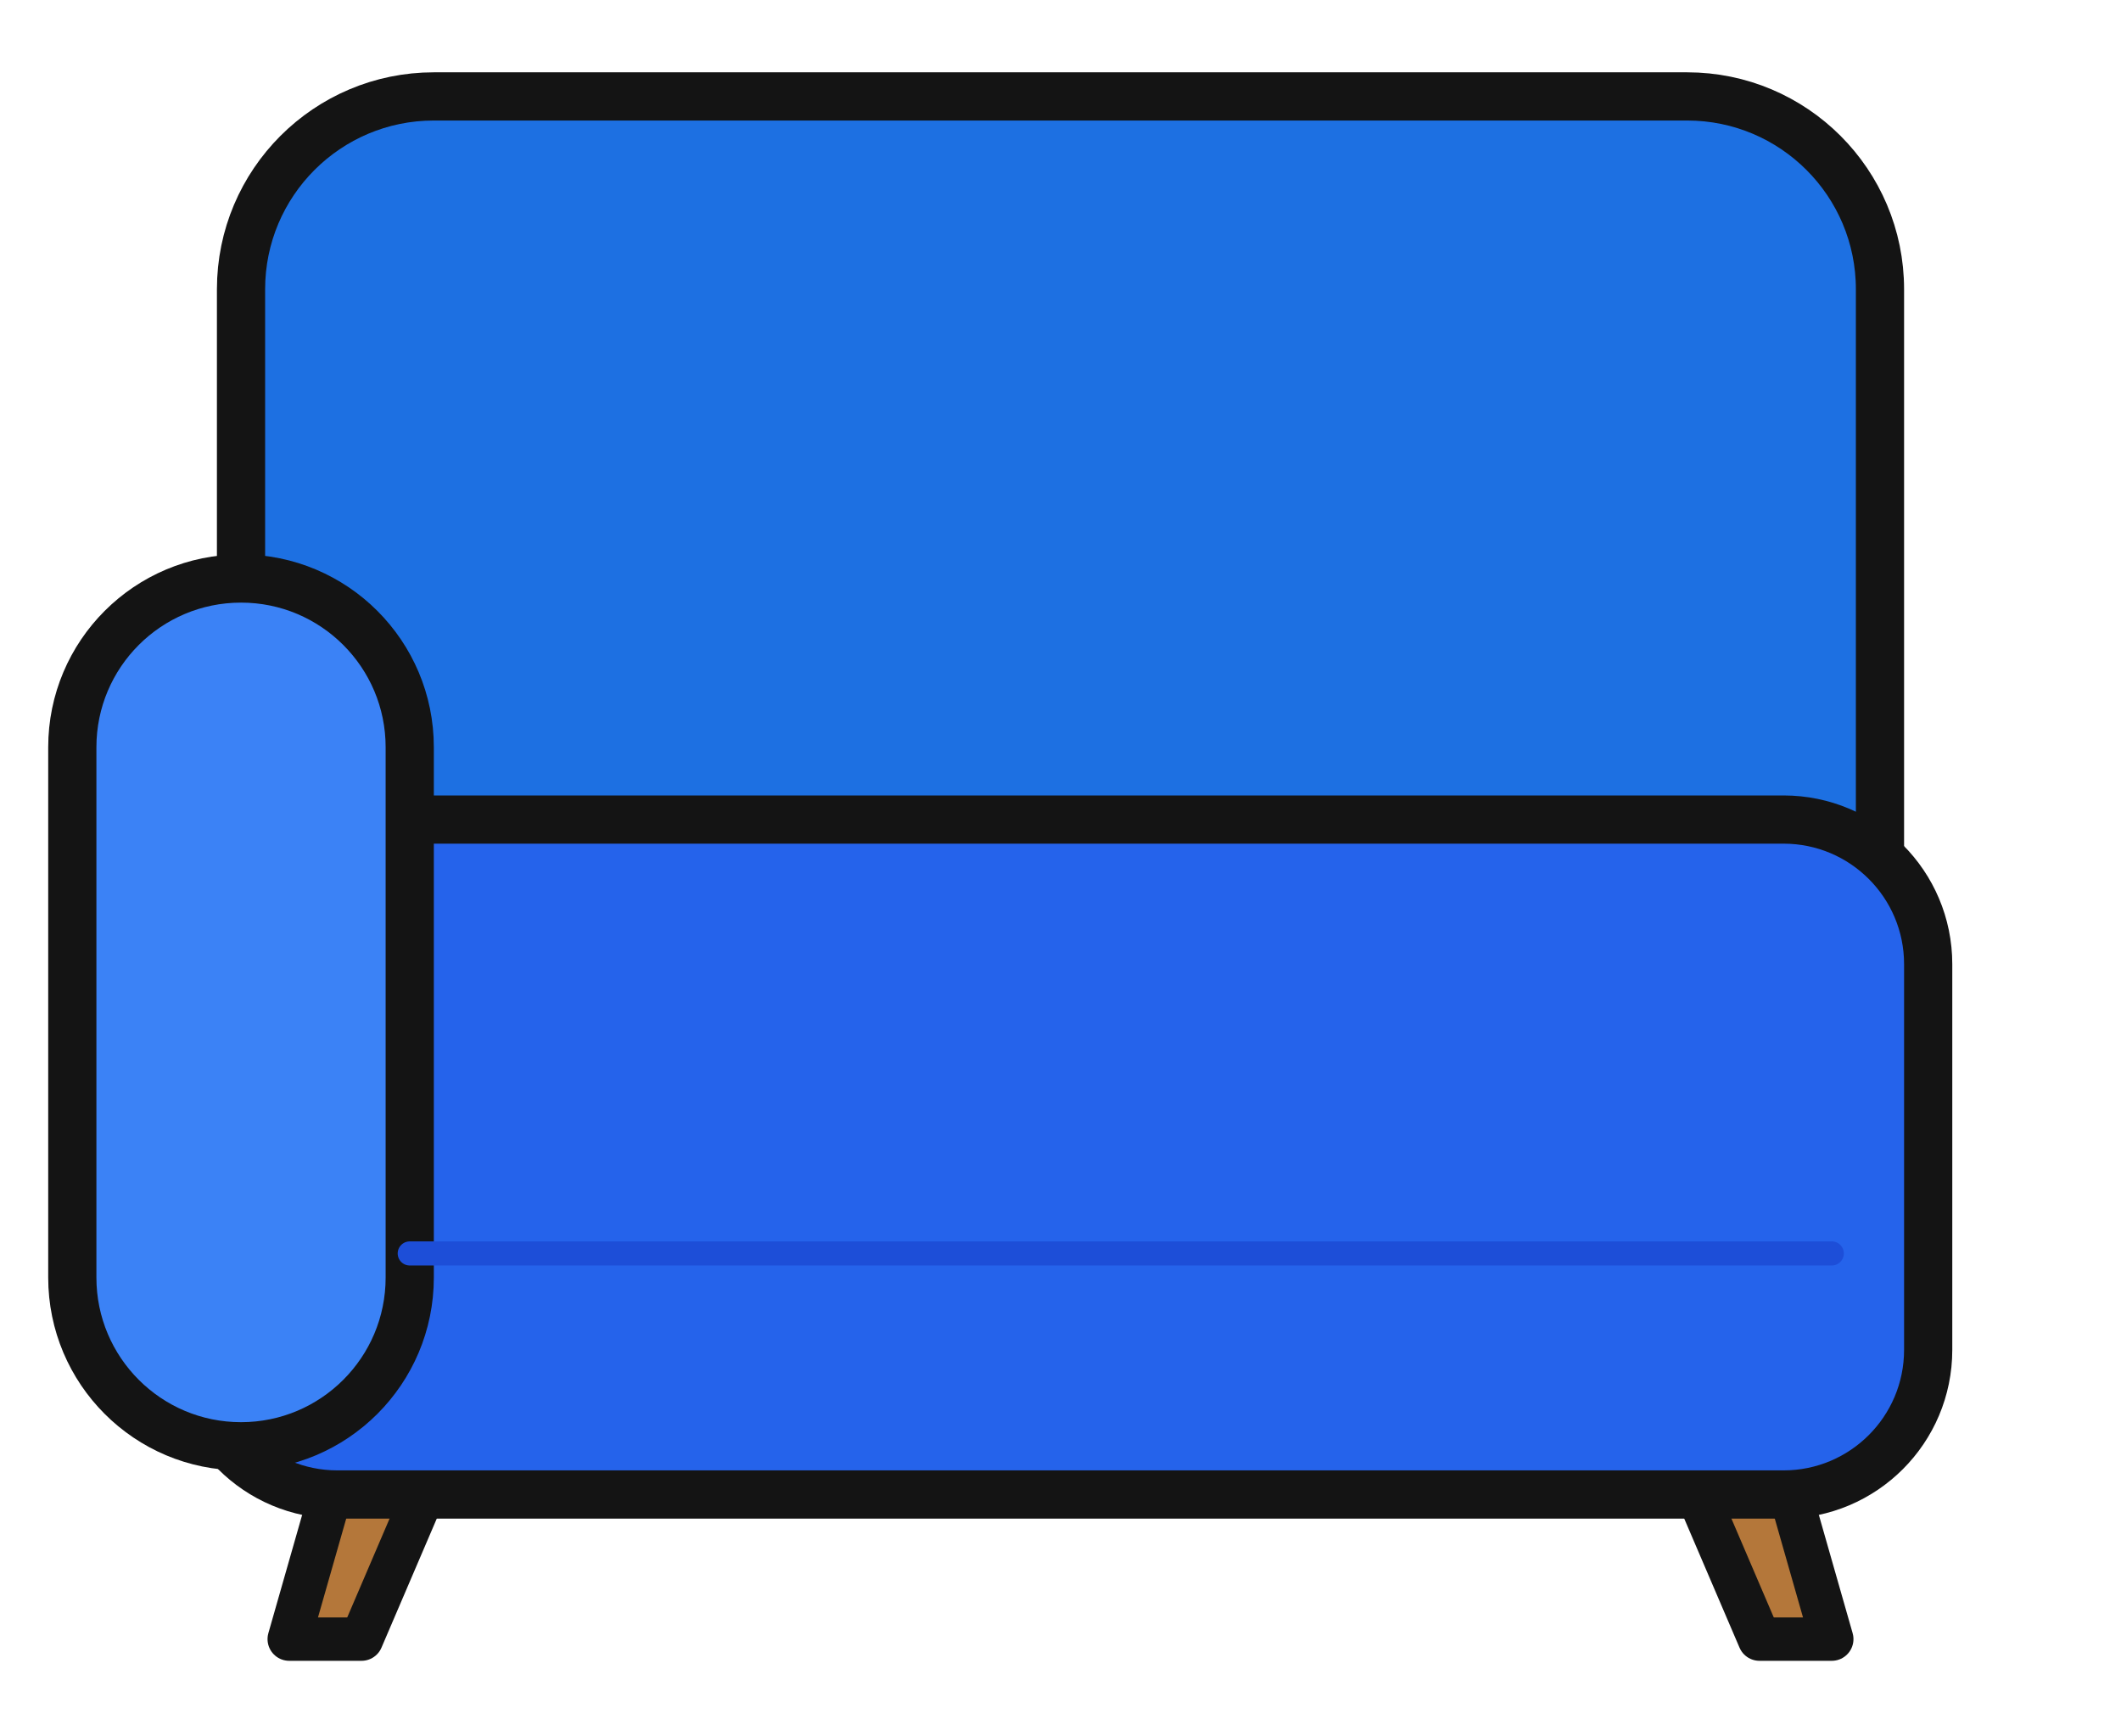
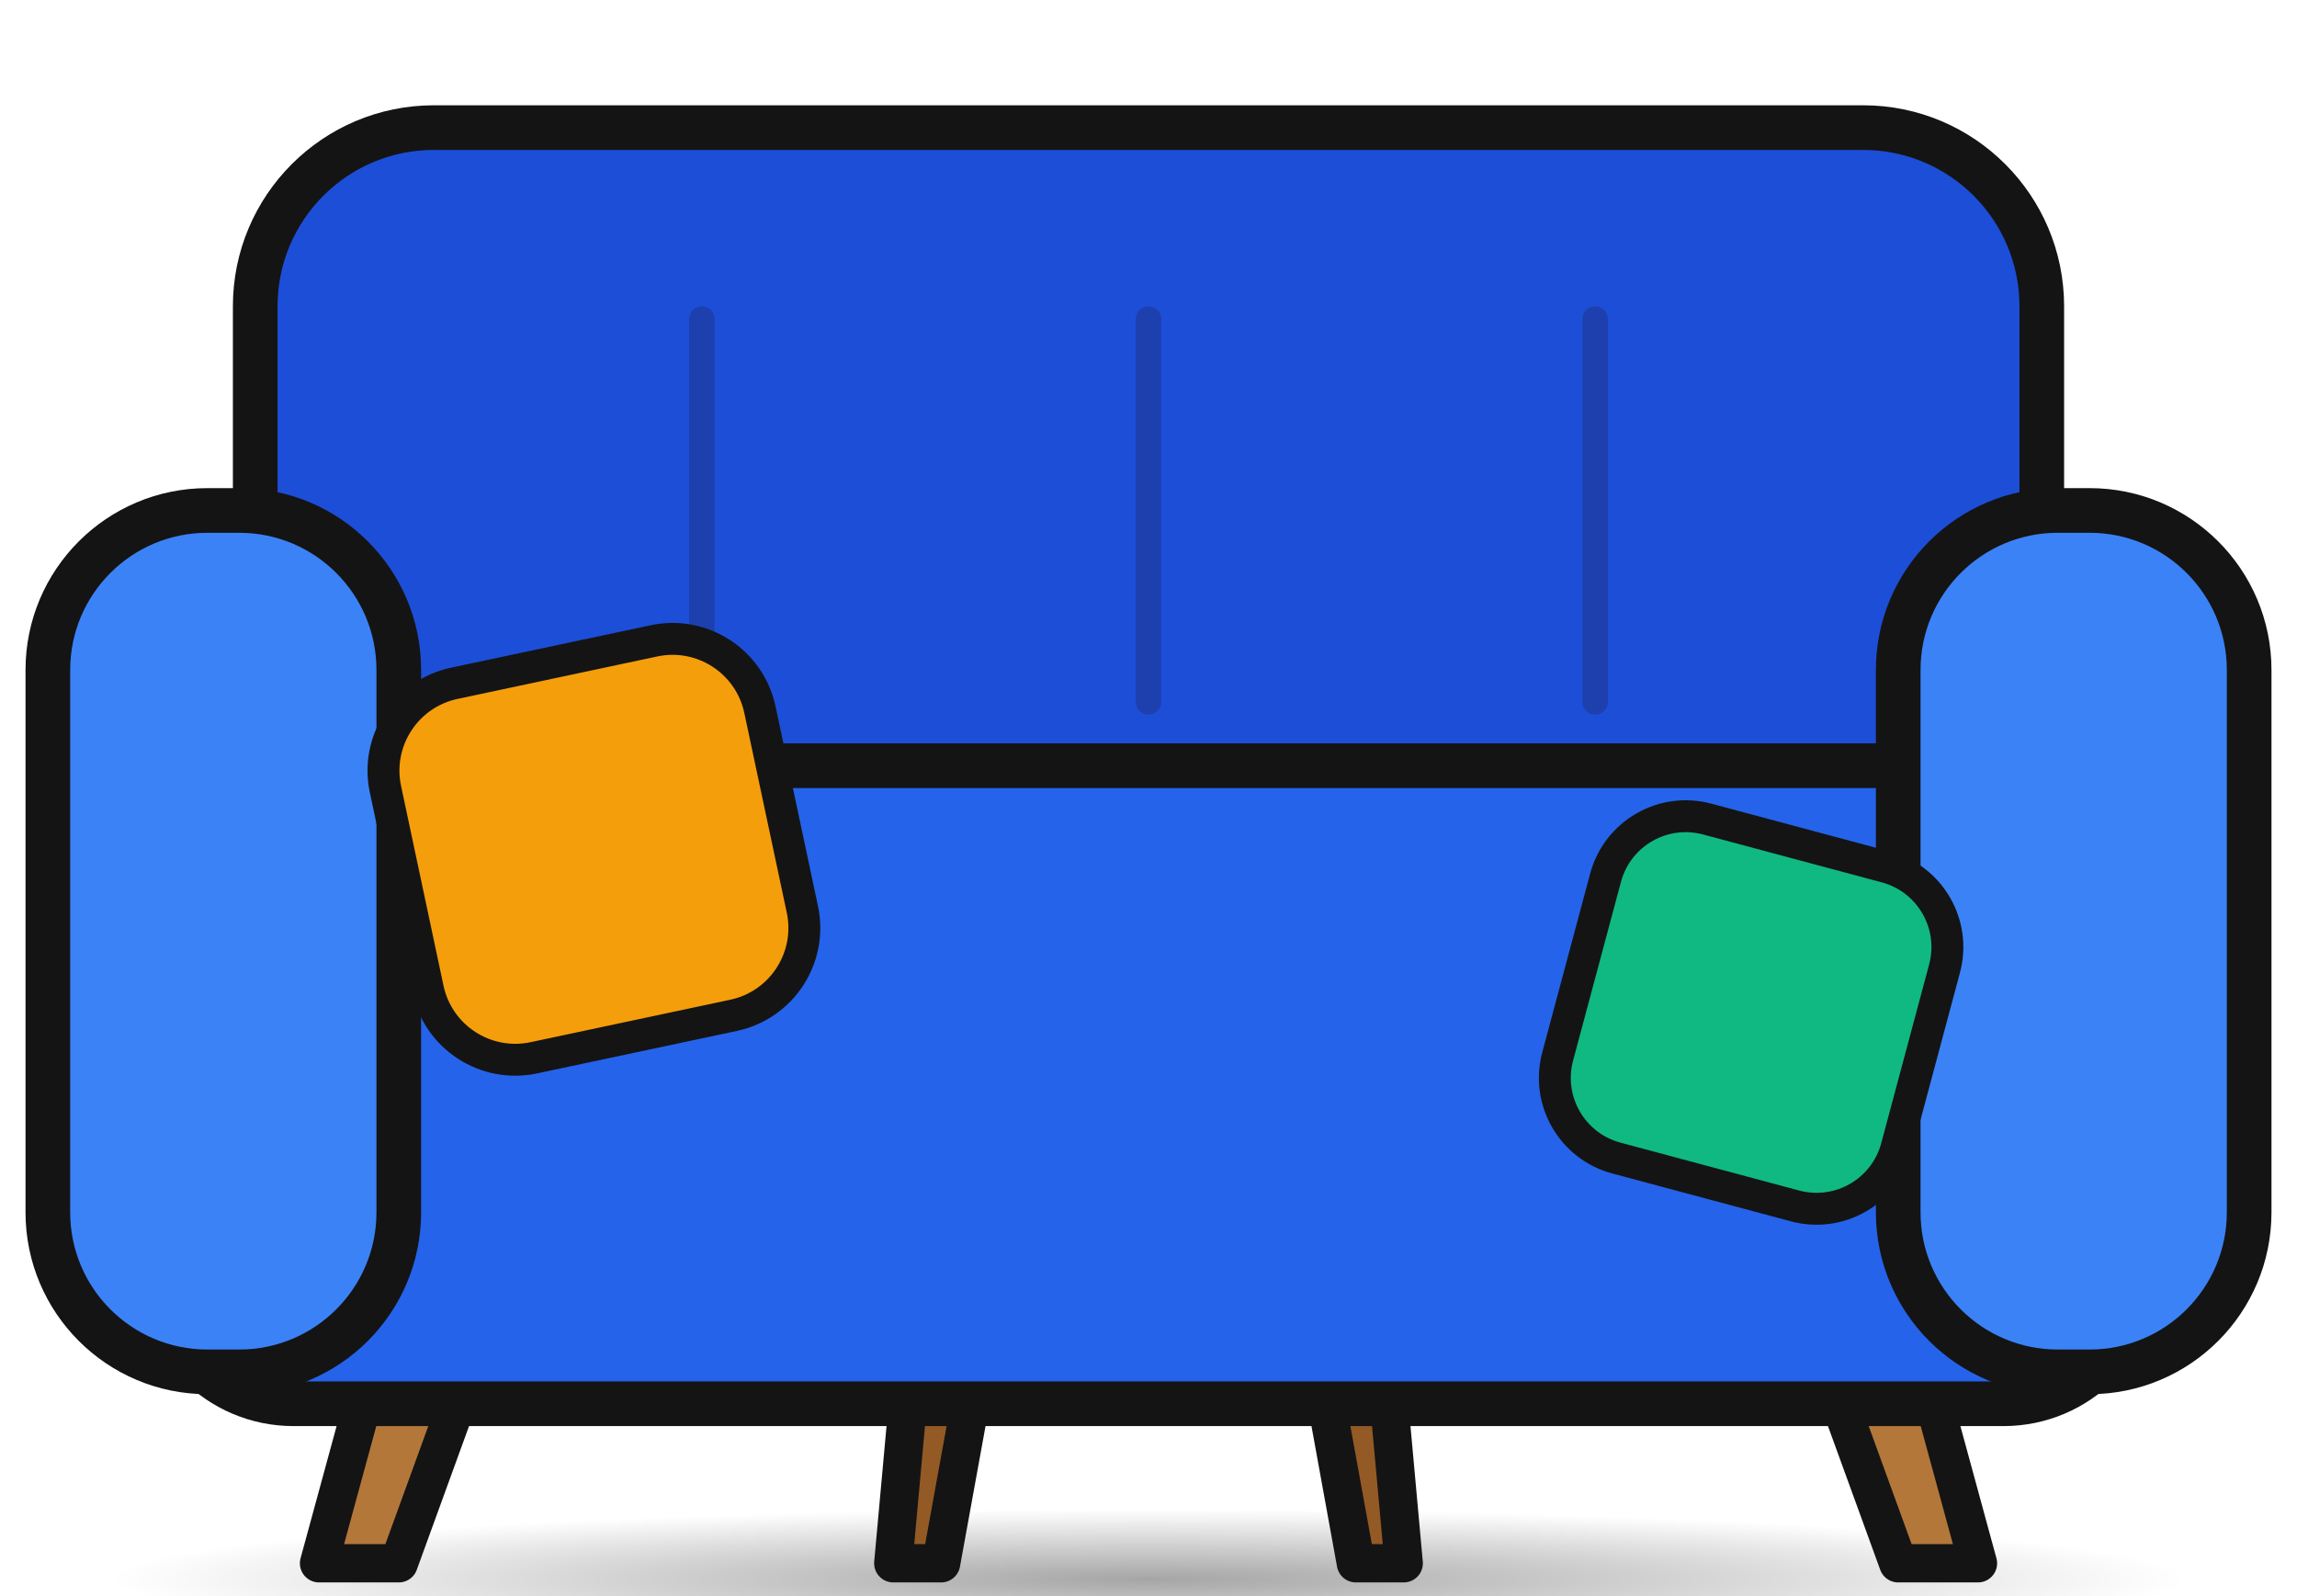
- <svg xmlns="http://www.w3.org/2000/svg" viewBox="-220 -340 440 360" width="440" height="360">
-   <g stroke="#141414" stroke-width="9" stroke-linecap="round" stroke-linejoin="round">
-     <polygon points="-160,0 -150,-35 -130,-35 -145,0" fill="#B4773A" />
-     <polygon points="145,0 130,-35 150,-35 160,0" fill="#B4773A" />
+ <svg xmlns="http://www.w3.org/2000/svg" viewBox="-360 -480 720 500" width="720" height="500">
+   <defs>
+     <radialGradient id="sofaShadow" cx="50%" cy="50%" r="50%">
+       <stop offset="0%" stop-color="#000000" stop-opacity="0.35" />
+       <stop offset="100%" stop-color="#000000" stop-opacity="0" />
+     </radialGradient>
+   </defs>
+   <ellipse cx="0" cy="15" rx="330" ry="22" fill="url(#sofaShadow)" />
+   <g stroke="#141414" stroke-width="12" stroke-linecap="round" stroke-linejoin="round">
+     <polygon points="-260,10 -245,-45 -215,-45 -235,10" fill="#B4773A" />
+     <polygon points="235,10 215,-45 245,-45 260,10" fill="#B4773A" />
+     <polygon points="-80,10 -75,-45 -55,-45 -65,10" fill="#935A25" />
+     <polygon points="65,10 55,-45 75,-45 80,10" fill="#935A25" />
  </g>
-   <rect x="-170" y="-320" width="340" height="220" rx="40" ry="40" fill="#1D70E2" stroke="#141414" stroke-width="10" stroke-linejoin="round" />
-   <rect x="-180" y="-170" width="360" height="140" rx="30" ry="30" fill="#2563EB" stroke="#141414" stroke-width="10" stroke-linejoin="round" />
-   <rect x="-205" y="-220" width="70" height="180" rx="35" ry="35" fill="#3B82F6" stroke="#141414" stroke-width="10" stroke-linejoin="round" />
-   <line x1="-135" y1="-80" x2="160" y2="-80" stroke="#1D4ED8" stroke-width="5" stroke-linecap="round" />
+   <rect x="-280" y="-440" width="560" height="320" rx="56" ry="56" fill="#1D4ED8" stroke="#141414" stroke-width="14" stroke-linejoin="round" />
+   <g stroke="#1E40AF" stroke-width="8" stroke-linecap="round">
+     <line x1="-140" y1="-380" x2="-140" y2="-260" />
+     <line x1="0" y1="-380" x2="0" y2="-260" />
+     <line x1="140" y1="-380" x2="140" y2="-260" />
+   </g>
+   <rect x="-310" y="-240" width="620" height="200" rx="42" ry="42" fill="#2563EB" stroke="#141414" stroke-width="14" stroke-linejoin="round" />
+   <rect x="-345" y="-320" width="110" height="270" rx="50" ry="50" fill="#3B82F6" stroke="#141414" stroke-width="14" stroke-linejoin="round" />
+   <rect x="235" y="-320" width="110" height="270" rx="50" ry="50" fill="#3B82F6" stroke="#141414" stroke-width="14" stroke-linejoin="round" />
+   <rect x="-245" y="-260" width="120" height="120" rx="28" transform="rotate(-12, -245, -260)" fill="#F59E0B" stroke="#141414" stroke-width="10" stroke-linejoin="round" />
+   <rect x="150" y="-230" width="110" height="110" rx="26" transform="rotate(15, 150, -230)" fill="#10B981" stroke="#141414" stroke-width="10" stroke-linejoin="round" />
</svg>
